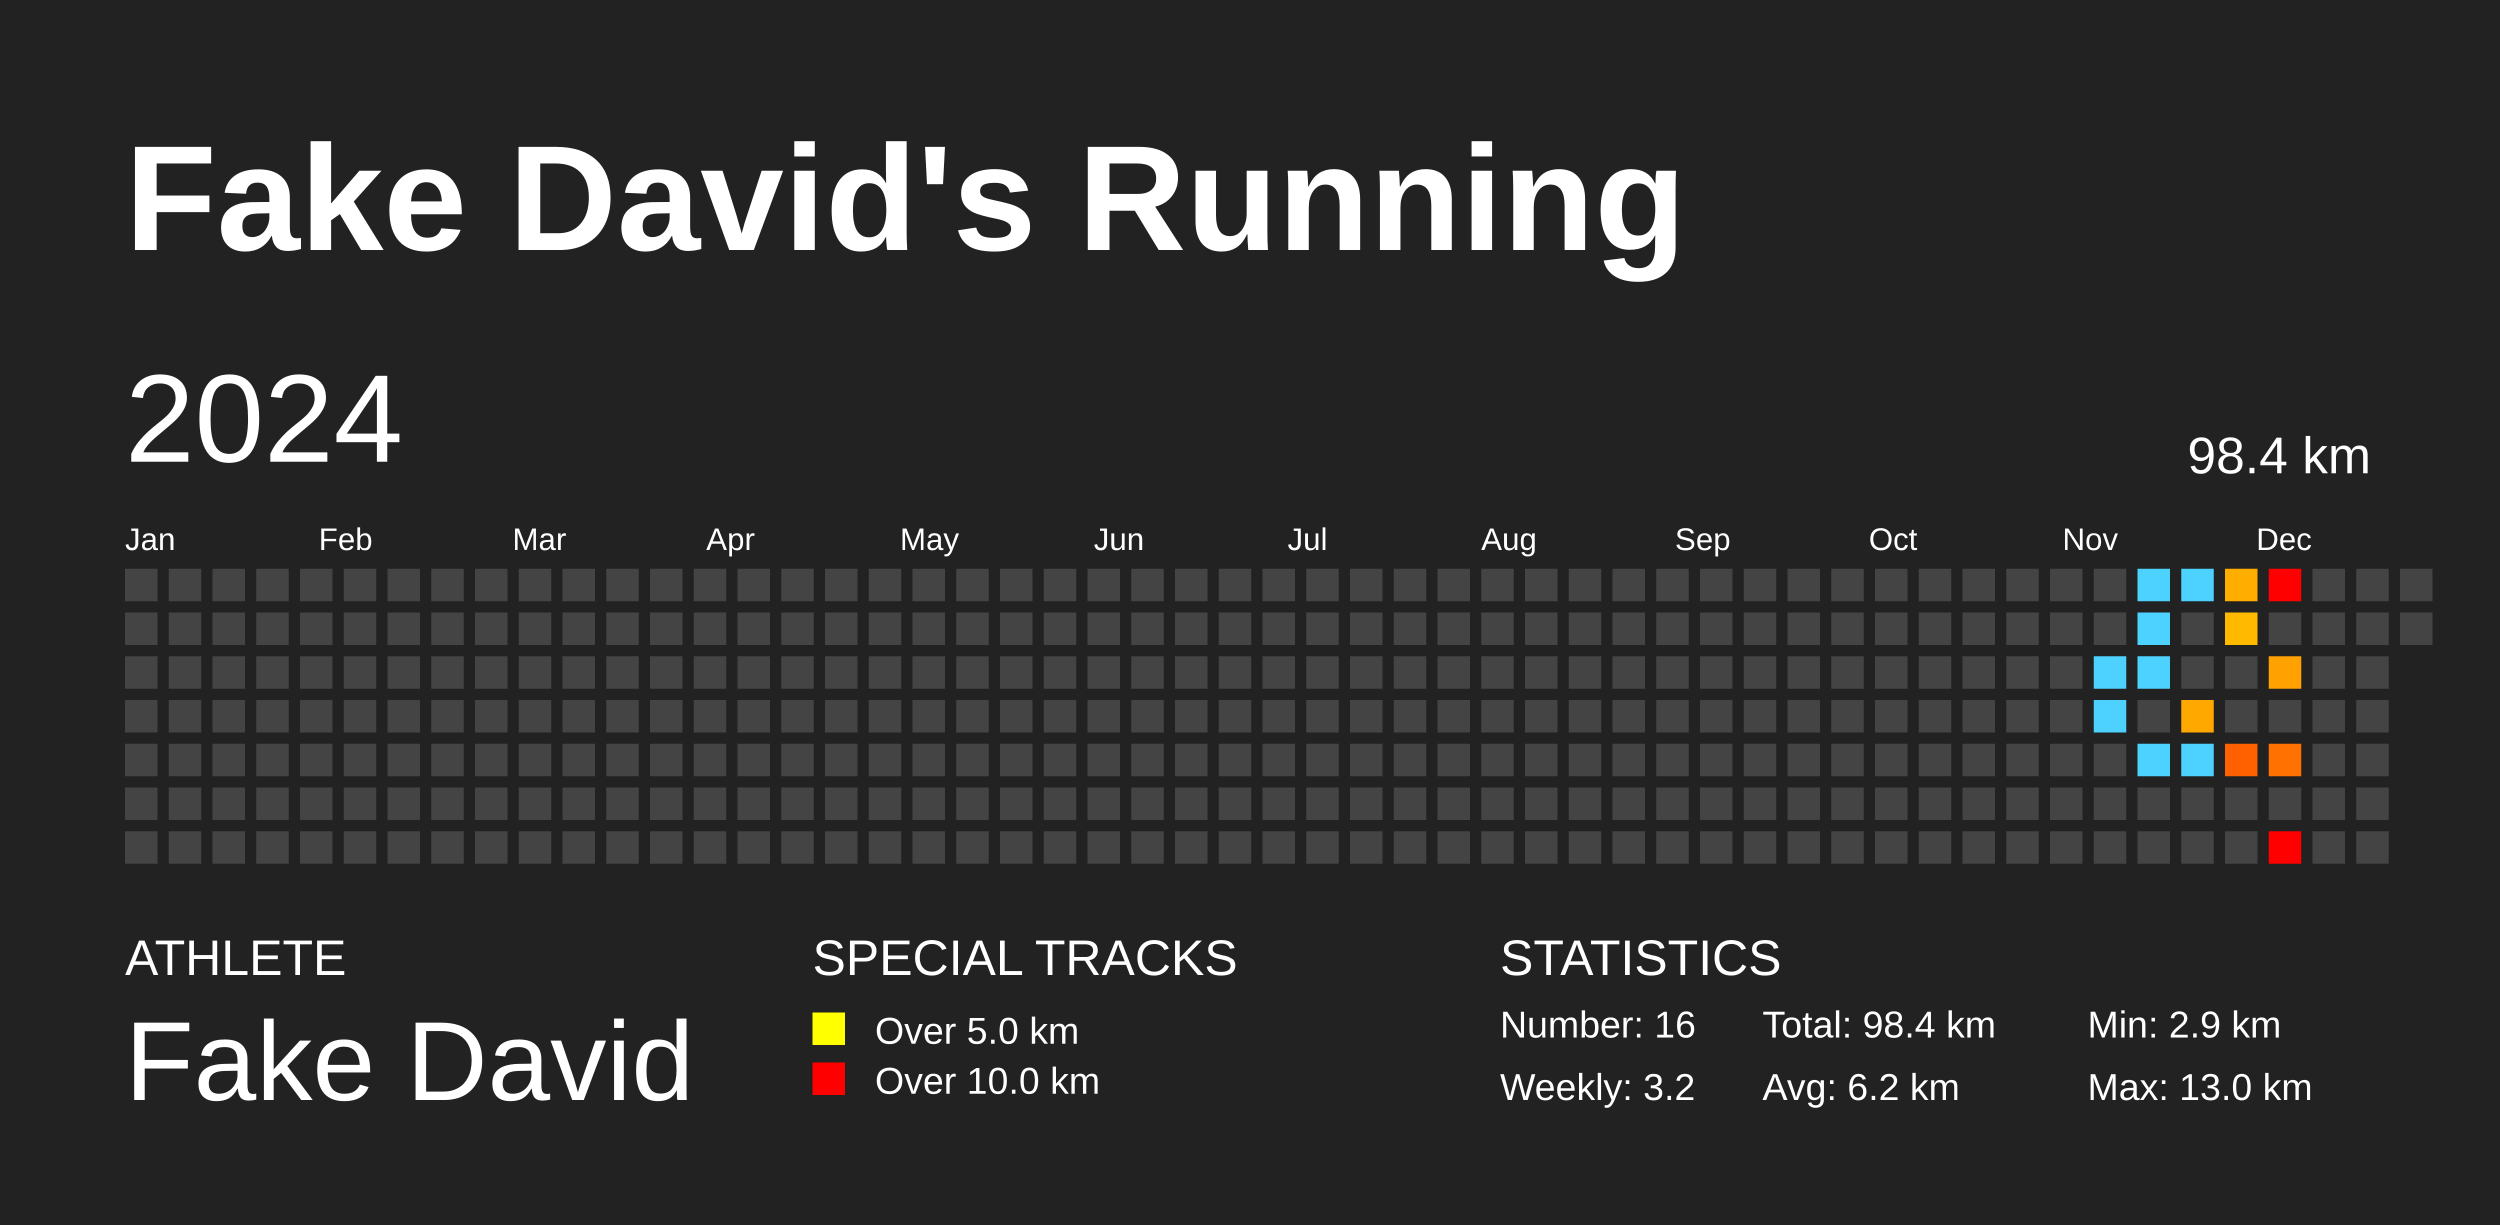
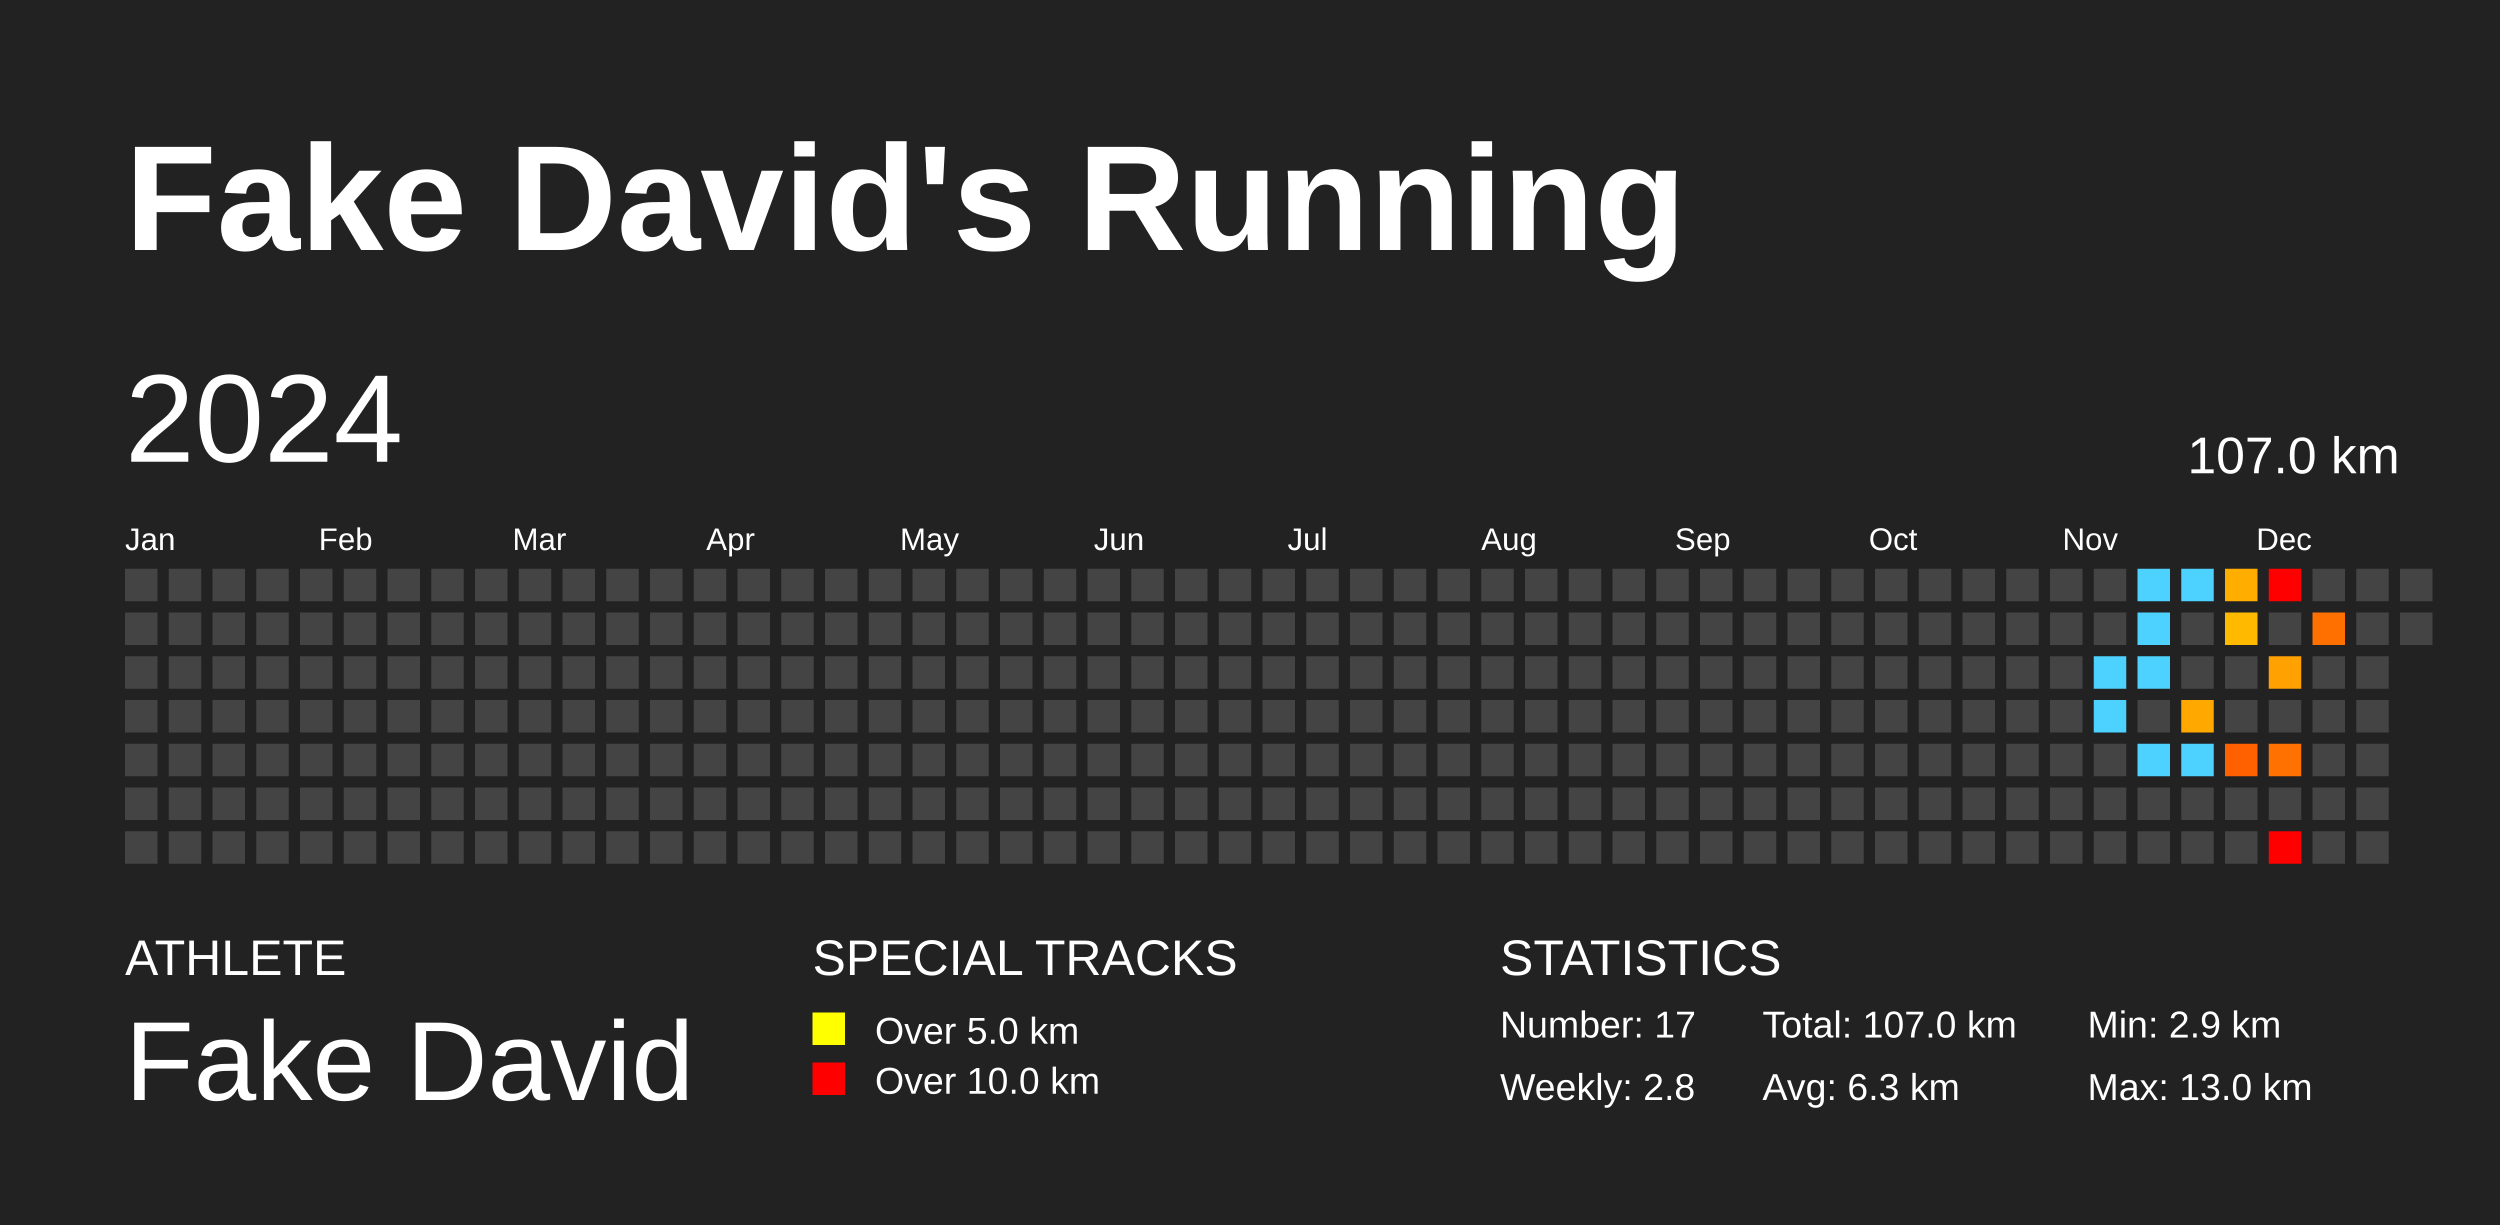
<svg xmlns="http://www.w3.org/2000/svg" baseProfile="full" height="98mm" version="1.1" viewBox="0,0,200,98" width="200mm">
  <defs />
  <rect fill="#222222" height="98" width="200" x="0" y="0" />
  <text fill="#FFFFFF" style="font-size:12px; font-family:Arial; font-weight:bold;" x="10" y="20">Fake David's Running</text>
  <text fill="#FFFFFF" style="font-size:4px; font-family:Arial" x="10" y="78">ATHLETE</text>
  <text fill="#FFFFFF" style="font-size:9px; font-family:Arial" x="10" y="88">Fake David</text>
  <text fill="#FFFFFF" style="font-size:4px; font-family:Arial" x="65" y="78">SPECIAL TRACKS</text>
  <rect fill="yellow" height="2.6" width="2.6" x="65" y="81" />
  <text fill="#FFFFFF" style="font-size:3px; font-family:Arial" x="70" y="83.5">Over 5.0 km</text>
  <rect fill="red" height="2.6" width="2.6" x="65" y="85" />
  <text fill="#FFFFFF" style="font-size:3px; font-family:Arial" x="70" y="87.5">Over 10.0 km</text>
  <text fill="#FFFFFF" style="font-size:4px; font-family:Arial" x="120" y="78">STATISTICS</text>
-   <text fill="#FFFFFF" style="font-size:3px; font-family:Arial" x="120" y="83">Number: 16</text>
-   <text fill="#FFFFFF" style="font-size:3px; font-family:Arial" x="120" y="88">Weekly: 3.2</text>
-   <text fill="#FFFFFF" style="font-size:3px; font-family:Arial" x="141" y="83">Total: 98.4 km</text>
-   <text fill="#FFFFFF" style="font-size:3px; font-family:Arial" x="141" y="88">Avg: 6.2 km</text>
+   <text fill="#FFFFFF" style="font-size:3px; font-family:Arial" x="120" y="83">Number: 17</text>
+   <text fill="#FFFFFF" style="font-size:3px; font-family:Arial" x="120" y="88">Weekly: 2.8</text>
+   <text fill="#FFFFFF" style="font-size:3px; font-family:Arial" x="141" y="83">Total: 107.0 km</text>
+   <text fill="#FFFFFF" style="font-size:3px; font-family:Arial" x="141" y="88">Avg: 6.3 km</text>
  <text fill="#FFFFFF" style="font-size:3px; font-family:Arial" x="167" y="83">Min: 2.9 km</text>
  <text fill="#FFFFFF" style="font-size:3px; font-family:Arial" x="167" y="88">Max: 13.0 km</text>
  <text dominant-baseline="hanging" fill="#FFFFFF" style="font-size:10.0px; font-family:Arial;" x="10" y="30">2024</text>
-   <text dominant-baseline="hanging" fill="#FFFFFF" style="font-size:4.125px; font-family:Arial;" x="175" y="35">98.4 km</text>
+   <text dominant-baseline="hanging" fill="#FFFFFF" style="font-size:4.125px; font-family:Arial;" x="175" y="35">107.0 km</text>
  <text fill="#FFFFFF" style="font-size:2.5px; font-family:Arial" x="10.0" y="44">Jan</text>
  <text fill="#FFFFFF" style="font-size:2.5px; font-family:Arial" x="25.5" y="44">Feb</text>
  <text fill="#FFFFFF" style="font-size:2.5px; font-family:Arial" x="41.0" y="44">Mar</text>
  <text fill="#FFFFFF" style="font-size:2.5px; font-family:Arial" x="56.5" y="44">Apr</text>
  <text fill="#FFFFFF" style="font-size:2.5px; font-family:Arial" x="72.0" y="44">May</text>
  <text fill="#FFFFFF" style="font-size:2.5px; font-family:Arial" x="87.5" y="44">Jun</text>
  <text fill="#FFFFFF" style="font-size:2.5px; font-family:Arial" x="103.0" y="44">Jul</text>
  <text fill="#FFFFFF" style="font-size:2.5px; font-family:Arial" x="118.5" y="44">Aug</text>
  <text fill="#FFFFFF" style="font-size:2.5px; font-family:Arial" x="134.0" y="44">Sep</text>
  <text fill="#FFFFFF" style="font-size:2.5px; font-family:Arial" x="149.5" y="44">Oct</text>
  <text fill="#FFFFFF" style="font-size:2.5px; font-family:Arial" x="165.0" y="44">Nov</text>
  <text fill="#FFFFFF" style="font-size:2.5px; font-family:Arial" x="180.5" y="44">Dec</text>
  <rect fill="#444444" height="2.6" width="2.6" x="10.0" y="45.5" />
  <rect fill="#444444" height="2.6" width="2.6" x="10.0" y="49.0" />
  <rect fill="#444444" height="2.6" width="2.6" x="10.0" y="52.5" />
  <rect fill="#444444" height="2.6" width="2.6" x="10.0" y="56.0" />
  <rect fill="#444444" height="2.6" width="2.6" x="10.0" y="59.5" />
  <rect fill="#444444" height="2.6" width="2.6" x="10.0" y="63.0" />
  <rect fill="#444444" height="2.6" width="2.6" x="10.0" y="66.5" />
  <rect fill="#444444" height="2.6" width="2.6" x="13.5" y="45.5" />
  <rect fill="#444444" height="2.6" width="2.6" x="13.5" y="49.0" />
  <rect fill="#444444" height="2.6" width="2.6" x="13.5" y="52.5" />
  <rect fill="#444444" height="2.6" width="2.6" x="13.5" y="56.0" />
  <rect fill="#444444" height="2.6" width="2.6" x="13.5" y="59.5" />
  <rect fill="#444444" height="2.6" width="2.6" x="13.5" y="63.0" />
  <rect fill="#444444" height="2.6" width="2.6" x="13.5" y="66.5" />
  <rect fill="#444444" height="2.6" width="2.6" x="17.0" y="45.5" />
  <rect fill="#444444" height="2.6" width="2.6" x="17.0" y="49.0" />
  <rect fill="#444444" height="2.6" width="2.6" x="17.0" y="52.5" />
  <rect fill="#444444" height="2.6" width="2.6" x="17.0" y="56.0" />
  <rect fill="#444444" height="2.6" width="2.6" x="17.0" y="59.5" />
  <rect fill="#444444" height="2.6" width="2.6" x="17.0" y="63.0" />
  <rect fill="#444444" height="2.6" width="2.6" x="17.0" y="66.5" />
  <rect fill="#444444" height="2.6" width="2.6" x="20.5" y="45.5" />
  <rect fill="#444444" height="2.6" width="2.6" x="20.5" y="49.0" />
  <rect fill="#444444" height="2.6" width="2.6" x="20.5" y="52.5" />
  <rect fill="#444444" height="2.6" width="2.6" x="20.5" y="56.0" />
  <rect fill="#444444" height="2.6" width="2.6" x="20.5" y="59.5" />
  <rect fill="#444444" height="2.6" width="2.6" x="20.5" y="63.0" />
  <rect fill="#444444" height="2.6" width="2.6" x="20.5" y="66.5" />
  <rect fill="#444444" height="2.6" width="2.6" x="24.0" y="45.5" />
  <rect fill="#444444" height="2.6" width="2.6" x="24.0" y="49.0" />
  <rect fill="#444444" height="2.6" width="2.6" x="24.0" y="52.5" />
  <rect fill="#444444" height="2.6" width="2.6" x="24.0" y="56.0" />
  <rect fill="#444444" height="2.6" width="2.6" x="24.0" y="59.5" />
  <rect fill="#444444" height="2.6" width="2.6" x="24.0" y="63.0" />
  <rect fill="#444444" height="2.6" width="2.6" x="24.0" y="66.5" />
  <rect fill="#444444" height="2.6" width="2.6" x="27.5" y="45.5" />
  <rect fill="#444444" height="2.6" width="2.6" x="27.5" y="49.0" />
  <rect fill="#444444" height="2.6" width="2.6" x="27.5" y="52.5" />
  <rect fill="#444444" height="2.6" width="2.6" x="27.5" y="56.0" />
  <rect fill="#444444" height="2.6" width="2.6" x="27.5" y="59.5" />
  <rect fill="#444444" height="2.6" width="2.6" x="27.5" y="63.0" />
  <rect fill="#444444" height="2.6" width="2.6" x="27.5" y="66.5" />
  <rect fill="#444444" height="2.6" width="2.6" x="31.0" y="45.5" />
  <rect fill="#444444" height="2.6" width="2.6" x="31.0" y="49.0" />
  <rect fill="#444444" height="2.6" width="2.6" x="31.0" y="52.5" />
  <rect fill="#444444" height="2.6" width="2.6" x="31.0" y="56.0" />
  <rect fill="#444444" height="2.6" width="2.6" x="31.0" y="59.5" />
  <rect fill="#444444" height="2.6" width="2.6" x="31.0" y="63.0" />
  <rect fill="#444444" height="2.6" width="2.6" x="31.0" y="66.5" />
  <rect fill="#444444" height="2.6" width="2.6" x="34.5" y="45.5" />
  <rect fill="#444444" height="2.6" width="2.6" x="34.5" y="49.0" />
  <rect fill="#444444" height="2.6" width="2.6" x="34.5" y="52.5" />
  <rect fill="#444444" height="2.6" width="2.6" x="34.5" y="56.0" />
  <rect fill="#444444" height="2.6" width="2.6" x="34.5" y="59.5" />
  <rect fill="#444444" height="2.6" width="2.6" x="34.5" y="63.0" />
  <rect fill="#444444" height="2.6" width="2.6" x="34.5" y="66.5" />
  <rect fill="#444444" height="2.6" width="2.6" x="38.0" y="45.5" />
  <rect fill="#444444" height="2.6" width="2.6" x="38.0" y="49.0" />
  <rect fill="#444444" height="2.6" width="2.6" x="38.0" y="52.5" />
  <rect fill="#444444" height="2.6" width="2.6" x="38.0" y="56.0" />
  <rect fill="#444444" height="2.6" width="2.6" x="38.0" y="59.5" />
  <rect fill="#444444" height="2.6" width="2.6" x="38.0" y="63.0" />
  <rect fill="#444444" height="2.6" width="2.6" x="38.0" y="66.5" />
  <rect fill="#444444" height="2.6" width="2.6" x="41.5" y="45.5" />
  <rect fill="#444444" height="2.6" width="2.6" x="41.5" y="49.0" />
  <rect fill="#444444" height="2.6" width="2.6" x="41.5" y="52.5" />
  <rect fill="#444444" height="2.6" width="2.6" x="41.5" y="56.0" />
  <rect fill="#444444" height="2.6" width="2.6" x="41.5" y="59.5" />
  <rect fill="#444444" height="2.6" width="2.6" x="41.5" y="63.0" />
  <rect fill="#444444" height="2.6" width="2.6" x="41.5" y="66.5" />
  <rect fill="#444444" height="2.6" width="2.6" x="45.0" y="45.5" />
  <rect fill="#444444" height="2.6" width="2.6" x="45.0" y="49.0" />
  <rect fill="#444444" height="2.6" width="2.6" x="45.0" y="52.5" />
  <rect fill="#444444" height="2.6" width="2.6" x="45.0" y="56.0" />
  <rect fill="#444444" height="2.6" width="2.6" x="45.0" y="59.5" />
  <rect fill="#444444" height="2.6" width="2.6" x="45.0" y="63.0" />
  <rect fill="#444444" height="2.6" width="2.6" x="45.0" y="66.5" />
  <rect fill="#444444" height="2.6" width="2.6" x="48.5" y="45.5" />
  <rect fill="#444444" height="2.6" width="2.6" x="48.5" y="49.0" />
  <rect fill="#444444" height="2.6" width="2.6" x="48.5" y="52.5" />
  <rect fill="#444444" height="2.6" width="2.6" x="48.5" y="56.0" />
  <rect fill="#444444" height="2.6" width="2.6" x="48.5" y="59.5" />
  <rect fill="#444444" height="2.6" width="2.6" x="48.5" y="63.0" />
  <rect fill="#444444" height="2.6" width="2.6" x="48.5" y="66.5" />
  <rect fill="#444444" height="2.6" width="2.6" x="52.0" y="45.5" />
  <rect fill="#444444" height="2.6" width="2.6" x="52.0" y="49.0" />
  <rect fill="#444444" height="2.6" width="2.6" x="52.0" y="52.5" />
  <rect fill="#444444" height="2.6" width="2.6" x="52.0" y="56.0" />
  <rect fill="#444444" height="2.6" width="2.6" x="52.0" y="59.5" />
  <rect fill="#444444" height="2.6" width="2.6" x="52.0" y="63.0" />
  <rect fill="#444444" height="2.6" width="2.6" x="52.0" y="66.5" />
  <rect fill="#444444" height="2.6" width="2.6" x="55.5" y="45.5" />
  <rect fill="#444444" height="2.6" width="2.6" x="55.5" y="49.0" />
  <rect fill="#444444" height="2.6" width="2.6" x="55.5" y="52.5" />
  <rect fill="#444444" height="2.6" width="2.6" x="55.5" y="56.0" />
  <rect fill="#444444" height="2.6" width="2.6" x="55.5" y="59.5" />
  <rect fill="#444444" height="2.6" width="2.6" x="55.5" y="63.0" />
  <rect fill="#444444" height="2.6" width="2.6" x="55.5" y="66.5" />
  <rect fill="#444444" height="2.6" width="2.6" x="59.0" y="45.5" />
  <rect fill="#444444" height="2.6" width="2.6" x="59.0" y="49.0" />
  <rect fill="#444444" height="2.6" width="2.6" x="59.0" y="52.5" />
  <rect fill="#444444" height="2.6" width="2.6" x="59.0" y="56.0" />
  <rect fill="#444444" height="2.6" width="2.6" x="59.0" y="59.5" />
  <rect fill="#444444" height="2.6" width="2.6" x="59.0" y="63.0" />
  <rect fill="#444444" height="2.6" width="2.6" x="59.0" y="66.5" />
  <rect fill="#444444" height="2.6" width="2.6" x="62.5" y="45.5" />
  <rect fill="#444444" height="2.6" width="2.6" x="62.5" y="49.0" />
  <rect fill="#444444" height="2.6" width="2.6" x="62.5" y="52.5" />
  <rect fill="#444444" height="2.6" width="2.6" x="62.5" y="56.0" />
  <rect fill="#444444" height="2.6" width="2.6" x="62.5" y="59.5" />
  <rect fill="#444444" height="2.6" width="2.6" x="62.5" y="63.0" />
  <rect fill="#444444" height="2.6" width="2.6" x="62.5" y="66.5" />
  <rect fill="#444444" height="2.6" width="2.6" x="66.0" y="45.5" />
  <rect fill="#444444" height="2.6" width="2.6" x="66.0" y="49.0" />
  <rect fill="#444444" height="2.6" width="2.6" x="66.0" y="52.5" />
  <rect fill="#444444" height="2.6" width="2.6" x="66.0" y="56.0" />
  <rect fill="#444444" height="2.6" width="2.6" x="66.0" y="59.5" />
  <rect fill="#444444" height="2.6" width="2.6" x="66.0" y="63.0" />
  <rect fill="#444444" height="2.6" width="2.6" x="66.0" y="66.5" />
  <rect fill="#444444" height="2.6" width="2.6" x="69.5" y="45.5" />
  <rect fill="#444444" height="2.6" width="2.6" x="69.5" y="49.0" />
  <rect fill="#444444" height="2.6" width="2.6" x="69.5" y="52.5" />
  <rect fill="#444444" height="2.6" width="2.6" x="69.5" y="56.0" />
  <rect fill="#444444" height="2.6" width="2.6" x="69.5" y="59.5" />
  <rect fill="#444444" height="2.6" width="2.6" x="69.5" y="63.0" />
  <rect fill="#444444" height="2.6" width="2.6" x="69.5" y="66.5" />
  <rect fill="#444444" height="2.6" width="2.6" x="73.0" y="45.5" />
  <rect fill="#444444" height="2.6" width="2.6" x="73.0" y="49.0" />
  <rect fill="#444444" height="2.6" width="2.6" x="73.0" y="52.5" />
  <rect fill="#444444" height="2.6" width="2.6" x="73.0" y="56.0" />
  <rect fill="#444444" height="2.6" width="2.6" x="73.0" y="59.5" />
  <rect fill="#444444" height="2.6" width="2.6" x="73.0" y="63.0" />
  <rect fill="#444444" height="2.6" width="2.6" x="73.0" y="66.5" />
  <rect fill="#444444" height="2.6" width="2.6" x="76.5" y="45.5" />
  <rect fill="#444444" height="2.6" width="2.6" x="76.5" y="49.0" />
  <rect fill="#444444" height="2.6" width="2.6" x="76.5" y="52.5" />
  <rect fill="#444444" height="2.6" width="2.6" x="76.5" y="56.0" />
  <rect fill="#444444" height="2.6" width="2.6" x="76.5" y="59.5" />
  <rect fill="#444444" height="2.6" width="2.6" x="76.5" y="63.0" />
  <rect fill="#444444" height="2.6" width="2.6" x="76.5" y="66.5" />
  <rect fill="#444444" height="2.6" width="2.6" x="80.0" y="45.5" />
  <rect fill="#444444" height="2.6" width="2.6" x="80.0" y="49.0" />
  <rect fill="#444444" height="2.6" width="2.6" x="80.0" y="52.5" />
  <rect fill="#444444" height="2.6" width="2.6" x="80.0" y="56.0" />
  <rect fill="#444444" height="2.6" width="2.6" x="80.0" y="59.5" />
  <rect fill="#444444" height="2.6" width="2.6" x="80.0" y="63.0" />
  <rect fill="#444444" height="2.6" width="2.6" x="80.0" y="66.5" />
  <rect fill="#444444" height="2.6" width="2.6" x="83.5" y="45.5" />
  <rect fill="#444444" height="2.6" width="2.6" x="83.5" y="49.0" />
  <rect fill="#444444" height="2.6" width="2.6" x="83.5" y="52.5" />
  <rect fill="#444444" height="2.6" width="2.6" x="83.5" y="56.0" />
  <rect fill="#444444" height="2.6" width="2.6" x="83.5" y="59.5" />
  <rect fill="#444444" height="2.6" width="2.6" x="83.5" y="63.0" />
  <rect fill="#444444" height="2.6" width="2.6" x="83.5" y="66.5" />
  <rect fill="#444444" height="2.6" width="2.6" x="87.0" y="45.5" />
  <rect fill="#444444" height="2.6" width="2.6" x="87.0" y="49.0" />
  <rect fill="#444444" height="2.6" width="2.6" x="87.0" y="52.5" />
  <rect fill="#444444" height="2.6" width="2.6" x="87.0" y="56.0" />
  <rect fill="#444444" height="2.6" width="2.6" x="87.0" y="59.5" />
  <rect fill="#444444" height="2.6" width="2.6" x="87.0" y="63.0" />
  <rect fill="#444444" height="2.6" width="2.6" x="87.0" y="66.5" />
  <rect fill="#444444" height="2.6" width="2.6" x="90.5" y="45.5" />
  <rect fill="#444444" height="2.6" width="2.6" x="90.5" y="49.0" />
  <rect fill="#444444" height="2.6" width="2.6" x="90.5" y="52.5" />
  <rect fill="#444444" height="2.6" width="2.6" x="90.5" y="56.0" />
  <rect fill="#444444" height="2.6" width="2.6" x="90.5" y="59.5" />
  <rect fill="#444444" height="2.6" width="2.6" x="90.5" y="63.0" />
  <rect fill="#444444" height="2.6" width="2.6" x="90.5" y="66.5" />
  <rect fill="#444444" height="2.6" width="2.6" x="94.0" y="45.5" />
  <rect fill="#444444" height="2.6" width="2.6" x="94.0" y="49.0" />
  <rect fill="#444444" height="2.6" width="2.6" x="94.0" y="52.5" />
  <rect fill="#444444" height="2.6" width="2.6" x="94.0" y="56.0" />
  <rect fill="#444444" height="2.6" width="2.6" x="94.0" y="59.5" />
  <rect fill="#444444" height="2.6" width="2.6" x="94.0" y="63.0" />
  <rect fill="#444444" height="2.6" width="2.6" x="94.0" y="66.5" />
  <rect fill="#444444" height="2.6" width="2.6" x="97.5" y="45.5" />
  <rect fill="#444444" height="2.6" width="2.6" x="97.5" y="49.0" />
  <rect fill="#444444" height="2.6" width="2.6" x="97.5" y="52.5" />
  <rect fill="#444444" height="2.6" width="2.6" x="97.5" y="56.0" />
  <rect fill="#444444" height="2.6" width="2.6" x="97.5" y="59.5" />
  <rect fill="#444444" height="2.6" width="2.6" x="97.5" y="63.0" />
  <rect fill="#444444" height="2.6" width="2.6" x="97.5" y="66.5" />
  <rect fill="#444444" height="2.6" width="2.6" x="101.0" y="45.5" />
  <rect fill="#444444" height="2.6" width="2.6" x="101.0" y="49.0" />
  <rect fill="#444444" height="2.6" width="2.6" x="101.0" y="52.5" />
  <rect fill="#444444" height="2.6" width="2.6" x="101.0" y="56.0" />
  <rect fill="#444444" height="2.6" width="2.6" x="101.0" y="59.5" />
  <rect fill="#444444" height="2.6" width="2.6" x="101.0" y="63.0" />
  <rect fill="#444444" height="2.6" width="2.6" x="101.0" y="66.5" />
  <rect fill="#444444" height="2.6" width="2.6" x="104.5" y="45.5" />
  <rect fill="#444444" height="2.6" width="2.6" x="104.5" y="49.0" />
  <rect fill="#444444" height="2.6" width="2.6" x="104.5" y="52.5" />
  <rect fill="#444444" height="2.6" width="2.6" x="104.5" y="56.0" />
  <rect fill="#444444" height="2.6" width="2.6" x="104.5" y="59.5" />
  <rect fill="#444444" height="2.6" width="2.6" x="104.5" y="63.0" />
  <rect fill="#444444" height="2.6" width="2.6" x="104.5" y="66.5" />
  <rect fill="#444444" height="2.6" width="2.6" x="108.0" y="45.5" />
  <rect fill="#444444" height="2.6" width="2.6" x="108.0" y="49.0" />
  <rect fill="#444444" height="2.6" width="2.6" x="108.0" y="52.5" />
  <rect fill="#444444" height="2.6" width="2.6" x="108.0" y="56.0" />
  <rect fill="#444444" height="2.6" width="2.6" x="108.0" y="59.5" />
  <rect fill="#444444" height="2.6" width="2.6" x="108.0" y="63.0" />
  <rect fill="#444444" height="2.6" width="2.6" x="108.0" y="66.5" />
  <rect fill="#444444" height="2.6" width="2.6" x="111.5" y="45.5" />
  <rect fill="#444444" height="2.6" width="2.6" x="111.5" y="49.0" />
  <rect fill="#444444" height="2.6" width="2.6" x="111.5" y="52.5" />
  <rect fill="#444444" height="2.6" width="2.6" x="111.5" y="56.0" />
  <rect fill="#444444" height="2.6" width="2.6" x="111.5" y="59.5" />
  <rect fill="#444444" height="2.6" width="2.6" x="111.5" y="63.0" />
  <rect fill="#444444" height="2.6" width="2.6" x="111.5" y="66.5" />
  <rect fill="#444444" height="2.6" width="2.6" x="115.0" y="45.5" />
  <rect fill="#444444" height="2.6" width="2.6" x="115.0" y="49.0" />
  <rect fill="#444444" height="2.6" width="2.6" x="115.0" y="52.5" />
  <rect fill="#444444" height="2.6" width="2.6" x="115.0" y="56.0" />
  <rect fill="#444444" height="2.6" width="2.6" x="115.0" y="59.5" />
  <rect fill="#444444" height="2.6" width="2.6" x="115.0" y="63.0" />
  <rect fill="#444444" height="2.6" width="2.6" x="115.0" y="66.5" />
  <rect fill="#444444" height="2.6" width="2.6" x="118.5" y="45.5" />
  <rect fill="#444444" height="2.6" width="2.6" x="118.5" y="49.0" />
  <rect fill="#444444" height="2.6" width="2.6" x="118.5" y="52.5" />
  <rect fill="#444444" height="2.6" width="2.6" x="118.5" y="56.0" />
  <rect fill="#444444" height="2.6" width="2.6" x="118.5" y="59.5" />
  <rect fill="#444444" height="2.6" width="2.6" x="118.5" y="63.0" />
  <rect fill="#444444" height="2.6" width="2.6" x="118.5" y="66.5" />
  <rect fill="#444444" height="2.6" width="2.6" x="122.0" y="45.5" />
  <rect fill="#444444" height="2.6" width="2.6" x="122.0" y="49.0" />
  <rect fill="#444444" height="2.6" width="2.6" x="122.0" y="52.5" />
  <rect fill="#444444" height="2.6" width="2.6" x="122.0" y="56.0" />
  <rect fill="#444444" height="2.6" width="2.6" x="122.0" y="59.5" />
  <rect fill="#444444" height="2.6" width="2.6" x="122.0" y="63.0" />
  <rect fill="#444444" height="2.6" width="2.6" x="122.0" y="66.5" />
  <rect fill="#444444" height="2.6" width="2.6" x="125.5" y="45.5" />
  <rect fill="#444444" height="2.6" width="2.6" x="125.5" y="49.0" />
  <rect fill="#444444" height="2.6" width="2.6" x="125.5" y="52.5" />
  <rect fill="#444444" height="2.6" width="2.6" x="125.5" y="56.0" />
  <rect fill="#444444" height="2.6" width="2.6" x="125.5" y="59.5" />
  <rect fill="#444444" height="2.6" width="2.6" x="125.5" y="63.0" />
  <rect fill="#444444" height="2.6" width="2.6" x="125.5" y="66.5" />
  <rect fill="#444444" height="2.6" width="2.6" x="129.0" y="45.5" />
  <rect fill="#444444" height="2.6" width="2.6" x="129.0" y="49.0" />
  <rect fill="#444444" height="2.6" width="2.6" x="129.0" y="52.5" />
  <rect fill="#444444" height="2.6" width="2.6" x="129.0" y="56.0" />
  <rect fill="#444444" height="2.6" width="2.6" x="129.0" y="59.5" />
  <rect fill="#444444" height="2.6" width="2.6" x="129.0" y="63.0" />
  <rect fill="#444444" height="2.6" width="2.6" x="129.0" y="66.5" />
  <rect fill="#444444" height="2.6" width="2.6" x="132.5" y="45.5" />
  <rect fill="#444444" height="2.6" width="2.6" x="132.5" y="49.0" />
  <rect fill="#444444" height="2.6" width="2.6" x="132.5" y="52.5" />
  <rect fill="#444444" height="2.6" width="2.6" x="132.5" y="56.0" />
  <rect fill="#444444" height="2.6" width="2.6" x="132.5" y="59.5" />
  <rect fill="#444444" height="2.6" width="2.6" x="132.5" y="63.0" />
  <rect fill="#444444" height="2.6" width="2.6" x="132.5" y="66.5" />
  <rect fill="#444444" height="2.6" width="2.6" x="136.0" y="45.5" />
  <rect fill="#444444" height="2.6" width="2.6" x="136.0" y="49.0" />
  <rect fill="#444444" height="2.6" width="2.6" x="136.0" y="52.5" />
  <rect fill="#444444" height="2.6" width="2.6" x="136.0" y="56.0" />
  <rect fill="#444444" height="2.6" width="2.6" x="136.0" y="59.5" />
  <rect fill="#444444" height="2.6" width="2.6" x="136.0" y="63.0" />
  <rect fill="#444444" height="2.6" width="2.6" x="136.0" y="66.5" />
  <rect fill="#444444" height="2.6" width="2.6" x="139.5" y="45.5" />
  <rect fill="#444444" height="2.6" width="2.6" x="139.5" y="49.0" />
  <rect fill="#444444" height="2.6" width="2.6" x="139.5" y="52.5" />
  <rect fill="#444444" height="2.6" width="2.6" x="139.5" y="56.0" />
  <rect fill="#444444" height="2.6" width="2.6" x="139.5" y="59.5" />
  <rect fill="#444444" height="2.6" width="2.6" x="139.5" y="63.0" />
  <rect fill="#444444" height="2.6" width="2.6" x="139.5" y="66.5" />
  <rect fill="#444444" height="2.6" width="2.6" x="143.0" y="45.5" />
  <rect fill="#444444" height="2.6" width="2.6" x="143.0" y="49.0" />
  <rect fill="#444444" height="2.6" width="2.6" x="143.0" y="52.5" />
  <rect fill="#444444" height="2.6" width="2.6" x="143.0" y="56.0" />
  <rect fill="#444444" height="2.6" width="2.6" x="143.0" y="59.5" />
  <rect fill="#444444" height="2.6" width="2.6" x="143.0" y="63.0" />
  <rect fill="#444444" height="2.6" width="2.6" x="143.0" y="66.5" />
  <rect fill="#444444" height="2.6" width="2.6" x="146.5" y="45.5" />
  <rect fill="#444444" height="2.6" width="2.6" x="146.5" y="49.0" />
  <rect fill="#444444" height="2.6" width="2.6" x="146.5" y="52.5" />
  <rect fill="#444444" height="2.6" width="2.6" x="146.5" y="56.0" />
  <rect fill="#444444" height="2.6" width="2.6" x="146.5" y="59.5" />
  <rect fill="#444444" height="2.6" width="2.6" x="146.5" y="63.0" />
  <rect fill="#444444" height="2.6" width="2.6" x="146.5" y="66.5" />
  <rect fill="#444444" height="2.6" width="2.6" x="150.0" y="45.5" />
  <rect fill="#444444" height="2.6" width="2.6" x="150.0" y="49.0" />
  <rect fill="#444444" height="2.6" width="2.6" x="150.0" y="52.5" />
  <rect fill="#444444" height="2.6" width="2.6" x="150.0" y="56.0" />
  <rect fill="#444444" height="2.6" width="2.6" x="150.0" y="59.5" />
  <rect fill="#444444" height="2.6" width="2.6" x="150.0" y="63.0" />
  <rect fill="#444444" height="2.6" width="2.6" x="150.0" y="66.5" />
  <rect fill="#444444" height="2.6" width="2.6" x="153.5" y="45.5" />
  <rect fill="#444444" height="2.6" width="2.6" x="153.5" y="49.0" />
  <rect fill="#444444" height="2.6" width="2.6" x="153.5" y="52.5" />
  <rect fill="#444444" height="2.6" width="2.6" x="153.5" y="56.0" />
  <rect fill="#444444" height="2.6" width="2.6" x="153.5" y="59.5" />
  <rect fill="#444444" height="2.6" width="2.6" x="153.5" y="63.0" />
  <rect fill="#444444" height="2.6" width="2.6" x="153.5" y="66.5" />
  <rect fill="#444444" height="2.6" width="2.6" x="157.0" y="45.5" />
  <rect fill="#444444" height="2.6" width="2.6" x="157.0" y="49.0" />
  <rect fill="#444444" height="2.6" width="2.6" x="157.0" y="52.5" />
  <rect fill="#444444" height="2.6" width="2.6" x="157.0" y="56.0" />
  <rect fill="#444444" height="2.6" width="2.6" x="157.0" y="59.5" />
  <rect fill="#444444" height="2.6" width="2.6" x="157.0" y="63.0" />
  <rect fill="#444444" height="2.6" width="2.6" x="157.0" y="66.5" />
  <rect fill="#444444" height="2.6" width="2.6" x="160.5" y="45.5" />
  <rect fill="#444444" height="2.6" width="2.6" x="160.5" y="49.0" />
  <rect fill="#444444" height="2.6" width="2.6" x="160.5" y="52.5" />
  <rect fill="#444444" height="2.6" width="2.6" x="160.5" y="56.0" />
  <rect fill="#444444" height="2.6" width="2.6" x="160.5" y="59.5" />
  <rect fill="#444444" height="2.6" width="2.6" x="160.5" y="63.0" />
  <rect fill="#444444" height="2.6" width="2.6" x="160.5" y="66.5" />
  <rect fill="#444444" height="2.6" width="2.6" x="164.0" y="45.5" />
  <rect fill="#444444" height="2.6" width="2.6" x="164.0" y="49.0" />
  <rect fill="#444444" height="2.6" width="2.6" x="164.0" y="52.5" />
  <rect fill="#444444" height="2.6" width="2.6" x="164.0" y="56.0" />
  <rect fill="#444444" height="2.6" width="2.6" x="164.0" y="59.5" />
  <rect fill="#444444" height="2.6" width="2.6" x="164.0" y="63.0" />
  <rect fill="#444444" height="2.6" width="2.6" x="164.0" y="66.5" />
  <rect fill="#444444" height="2.6" width="2.6" x="167.5" y="45.5" />
  <rect fill="#444444" height="2.6" width="2.6" x="167.5" y="49.0" />
  <rect fill="#4dd2ff" height="2.6" width="2.6" x="167.5" y="52.5" />
  <rect fill="#4dd2ff" height="2.6" width="2.6" x="167.5" y="56.0" />
  <rect fill="#444444" height="2.6" width="2.6" x="167.5" y="59.5" />
  <rect fill="#444444" height="2.6" width="2.6" x="167.5" y="63.0" />
  <rect fill="#444444" height="2.6" width="2.6" x="167.5" y="66.5" />
  <rect fill="#4dd2ff" height="2.6" width="2.6" x="171.0" y="45.5" />
  <rect fill="#4dd2ff" height="2.6" width="2.6" x="171.0" y="49.0" />
  <rect fill="#4dd2ff" height="2.6" width="2.6" x="171.0" y="52.5" />
  <rect fill="#444444" height="2.6" width="2.6" x="171.0" y="56.0" />
  <rect fill="#4dd2ff" height="2.6" width="2.6" x="171.0" y="59.5" />
  <rect fill="#444444" height="2.6" width="2.6" x="171.0" y="63.0" />
  <rect fill="#444444" height="2.6" width="2.6" x="171.0" y="66.5" />
  <rect fill="#4dd2ff" height="2.6" width="2.6" x="174.5" y="45.5" />
  <rect fill="#444444" height="2.6" width="2.6" x="174.5" y="49.0" />
  <rect fill="#444444" height="2.6" width="2.6" x="174.5" y="52.5" />
  <rect fill="#ffa800" height="2.6" width="2.6" x="174.5" y="56.0" />
  <rect fill="#4dd2ff" height="2.6" width="2.6" x="174.5" y="59.5" />
  <rect fill="#444444" height="2.6" width="2.6" x="174.5" y="63.0" />
  <rect fill="#444444" height="2.6" width="2.6" x="174.5" y="66.5" />
  <rect fill="#ffae00" height="2.6" width="2.6" x="178.0" y="45.5" />
  <rect fill="#ffba00" height="2.6" width="2.6" x="178.0" y="49.0" />
  <rect fill="#444444" height="2.6" width="2.6" x="178.0" y="52.5" />
  <rect fill="#444444" height="2.6" width="2.6" x="178.0" y="56.0" />
  <rect fill="#ff6000" height="2.6" width="2.6" x="178.0" y="59.5" />
  <rect fill="#444444" height="2.6" width="2.6" x="178.0" y="63.0" />
  <rect fill="#444444" height="2.6" width="2.6" x="178.0" y="66.5" />
  <rect fill="red" height="2.6" width="2.6" x="181.5" y="45.5" />
  <rect fill="#444444" height="2.6" width="2.6" x="181.5" y="49.0" />
  <rect fill="#ffa100" height="2.6" width="2.6" x="181.5" y="52.5" />
  <rect fill="#444444" height="2.6" width="2.6" x="181.5" y="56.0" />
  <rect fill="#ff7100" height="2.6" width="2.6" x="181.5" y="59.5" />
  <rect fill="#444444" height="2.6" width="2.6" x="181.5" y="63.0" />
  <rect fill="red" height="2.6" width="2.6" x="181.5" y="66.5" />
  <rect fill="#444444" height="2.6" width="2.6" x="185.0" y="45.5" />
-   <rect fill="#444444" height="2.6" width="2.6" x="185.0" y="49.0" />
+   <rect fill="#ff7000" height="2.6" width="2.6" x="185.0" y="49.0" />
  <rect fill="#444444" height="2.6" width="2.6" x="185.0" y="52.5" />
  <rect fill="#444444" height="2.6" width="2.6" x="185.0" y="56.0" />
  <rect fill="#444444" height="2.6" width="2.6" x="185.0" y="59.5" />
  <rect fill="#444444" height="2.6" width="2.6" x="185.0" y="63.0" />
  <rect fill="#444444" height="2.6" width="2.6" x="185.0" y="66.5" />
  <rect fill="#444444" height="2.6" width="2.6" x="188.5" y="45.5" />
  <rect fill="#444444" height="2.6" width="2.6" x="188.5" y="49.0" />
  <rect fill="#444444" height="2.6" width="2.6" x="188.5" y="52.5" />
  <rect fill="#444444" height="2.6" width="2.6" x="188.5" y="56.0" />
  <rect fill="#444444" height="2.6" width="2.6" x="188.5" y="59.5" />
  <rect fill="#444444" height="2.6" width="2.6" x="188.5" y="63.0" />
  <rect fill="#444444" height="2.6" width="2.6" x="188.5" y="66.5" />
  <rect fill="#444444" height="2.6" width="2.6" x="192.0" y="45.5" />
  <rect fill="#444444" height="2.6" width="2.6" x="192.0" y="49.0" />
</svg>
